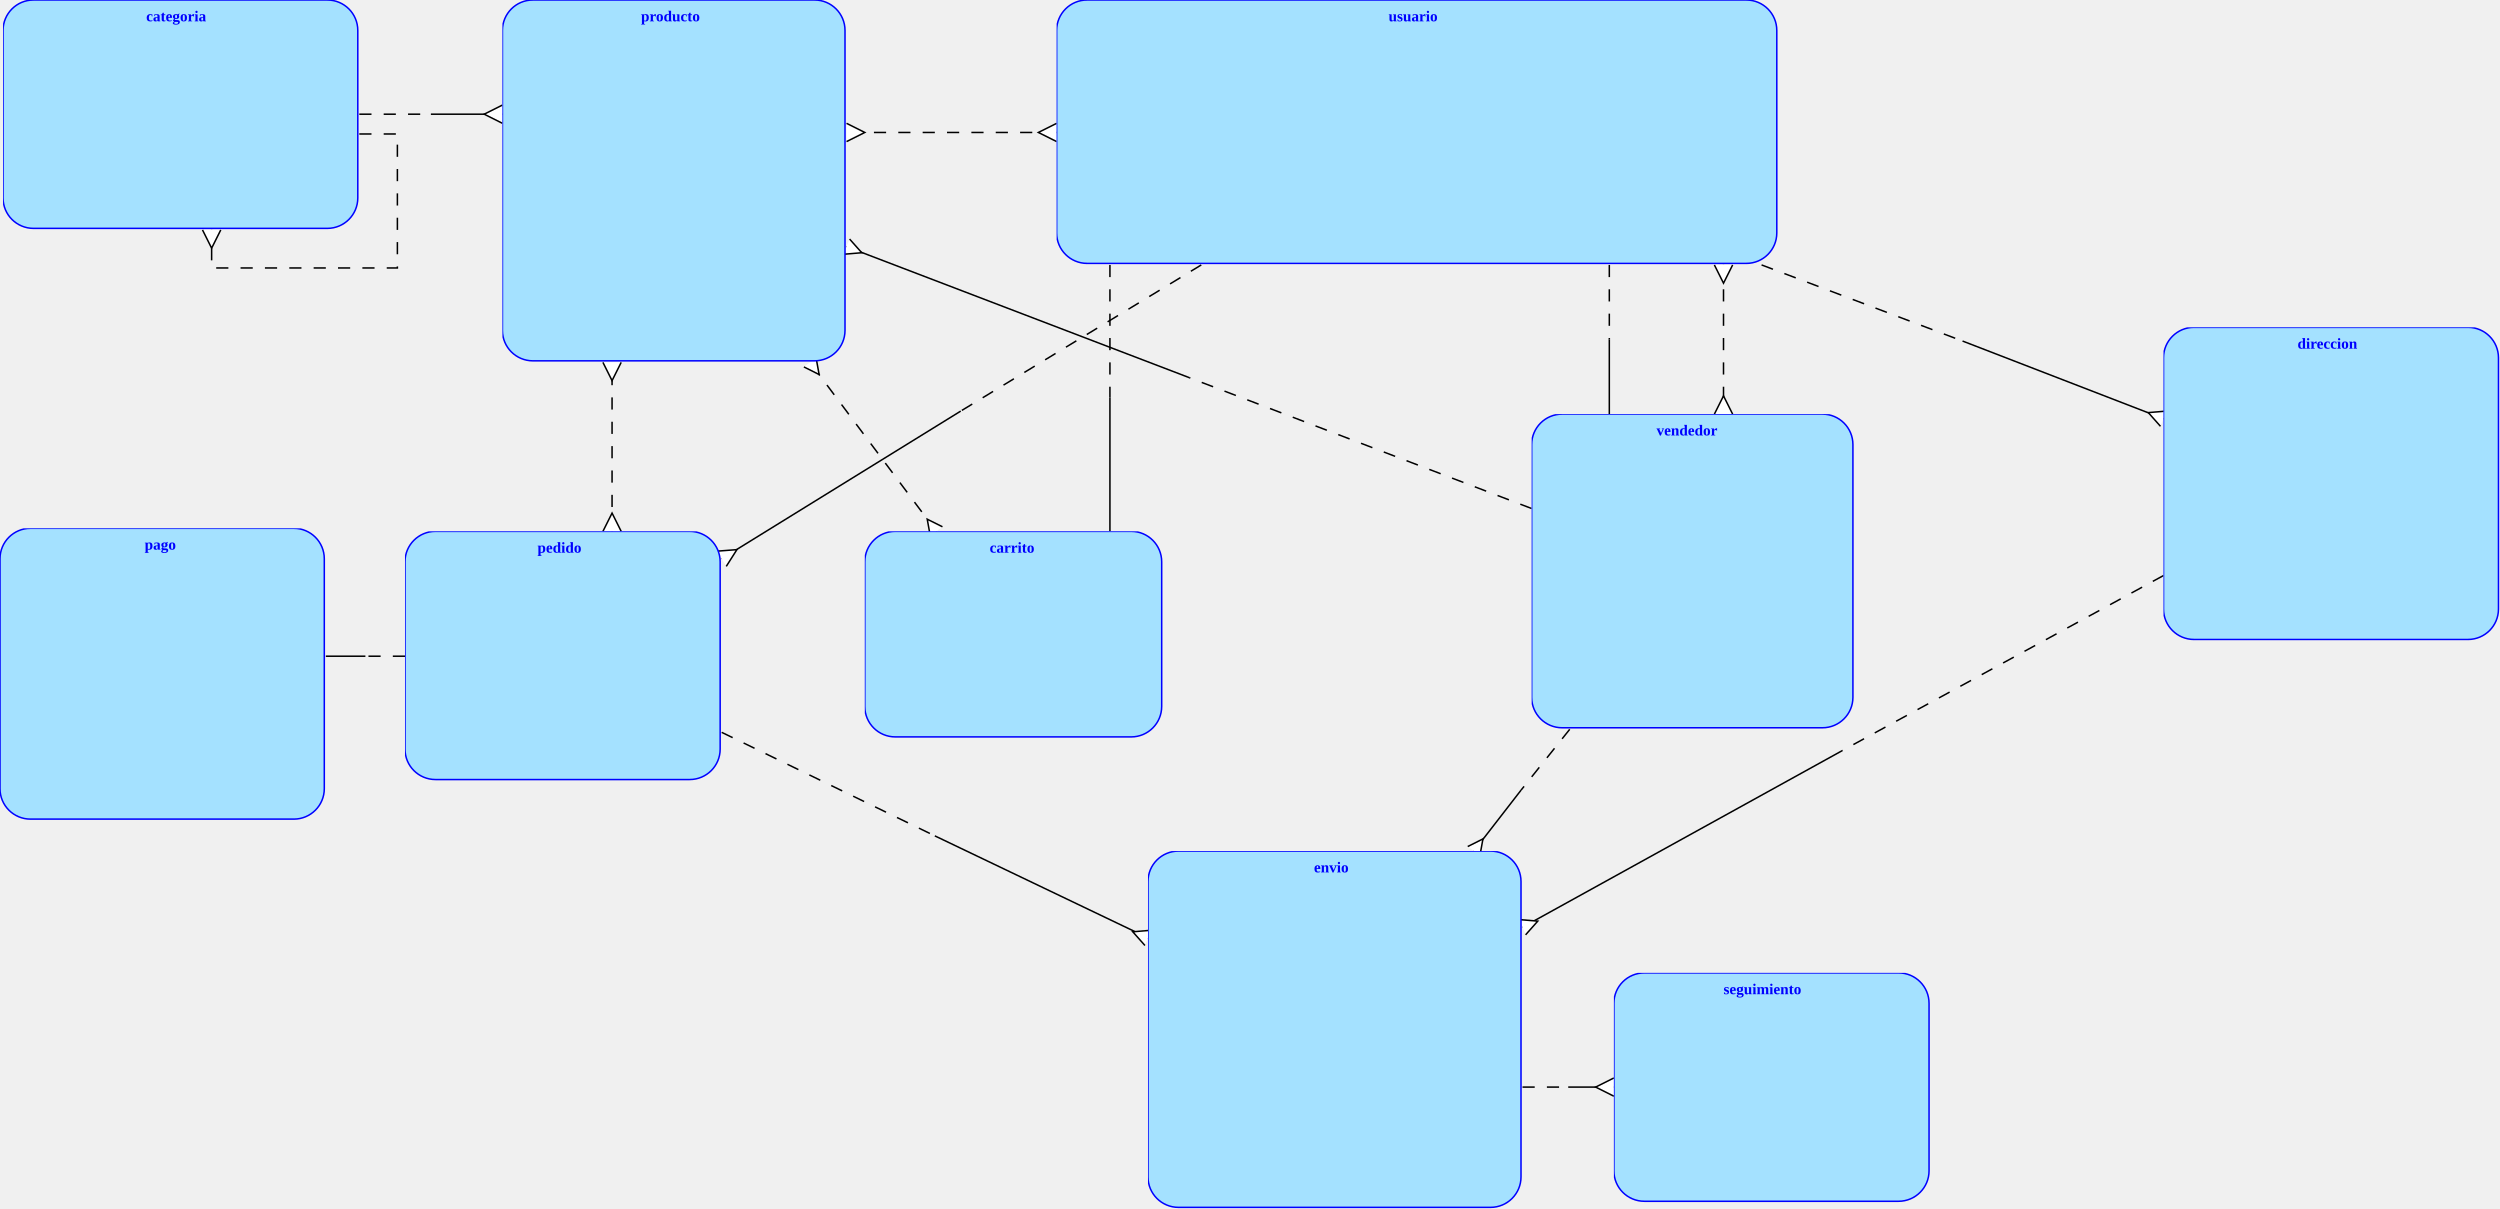
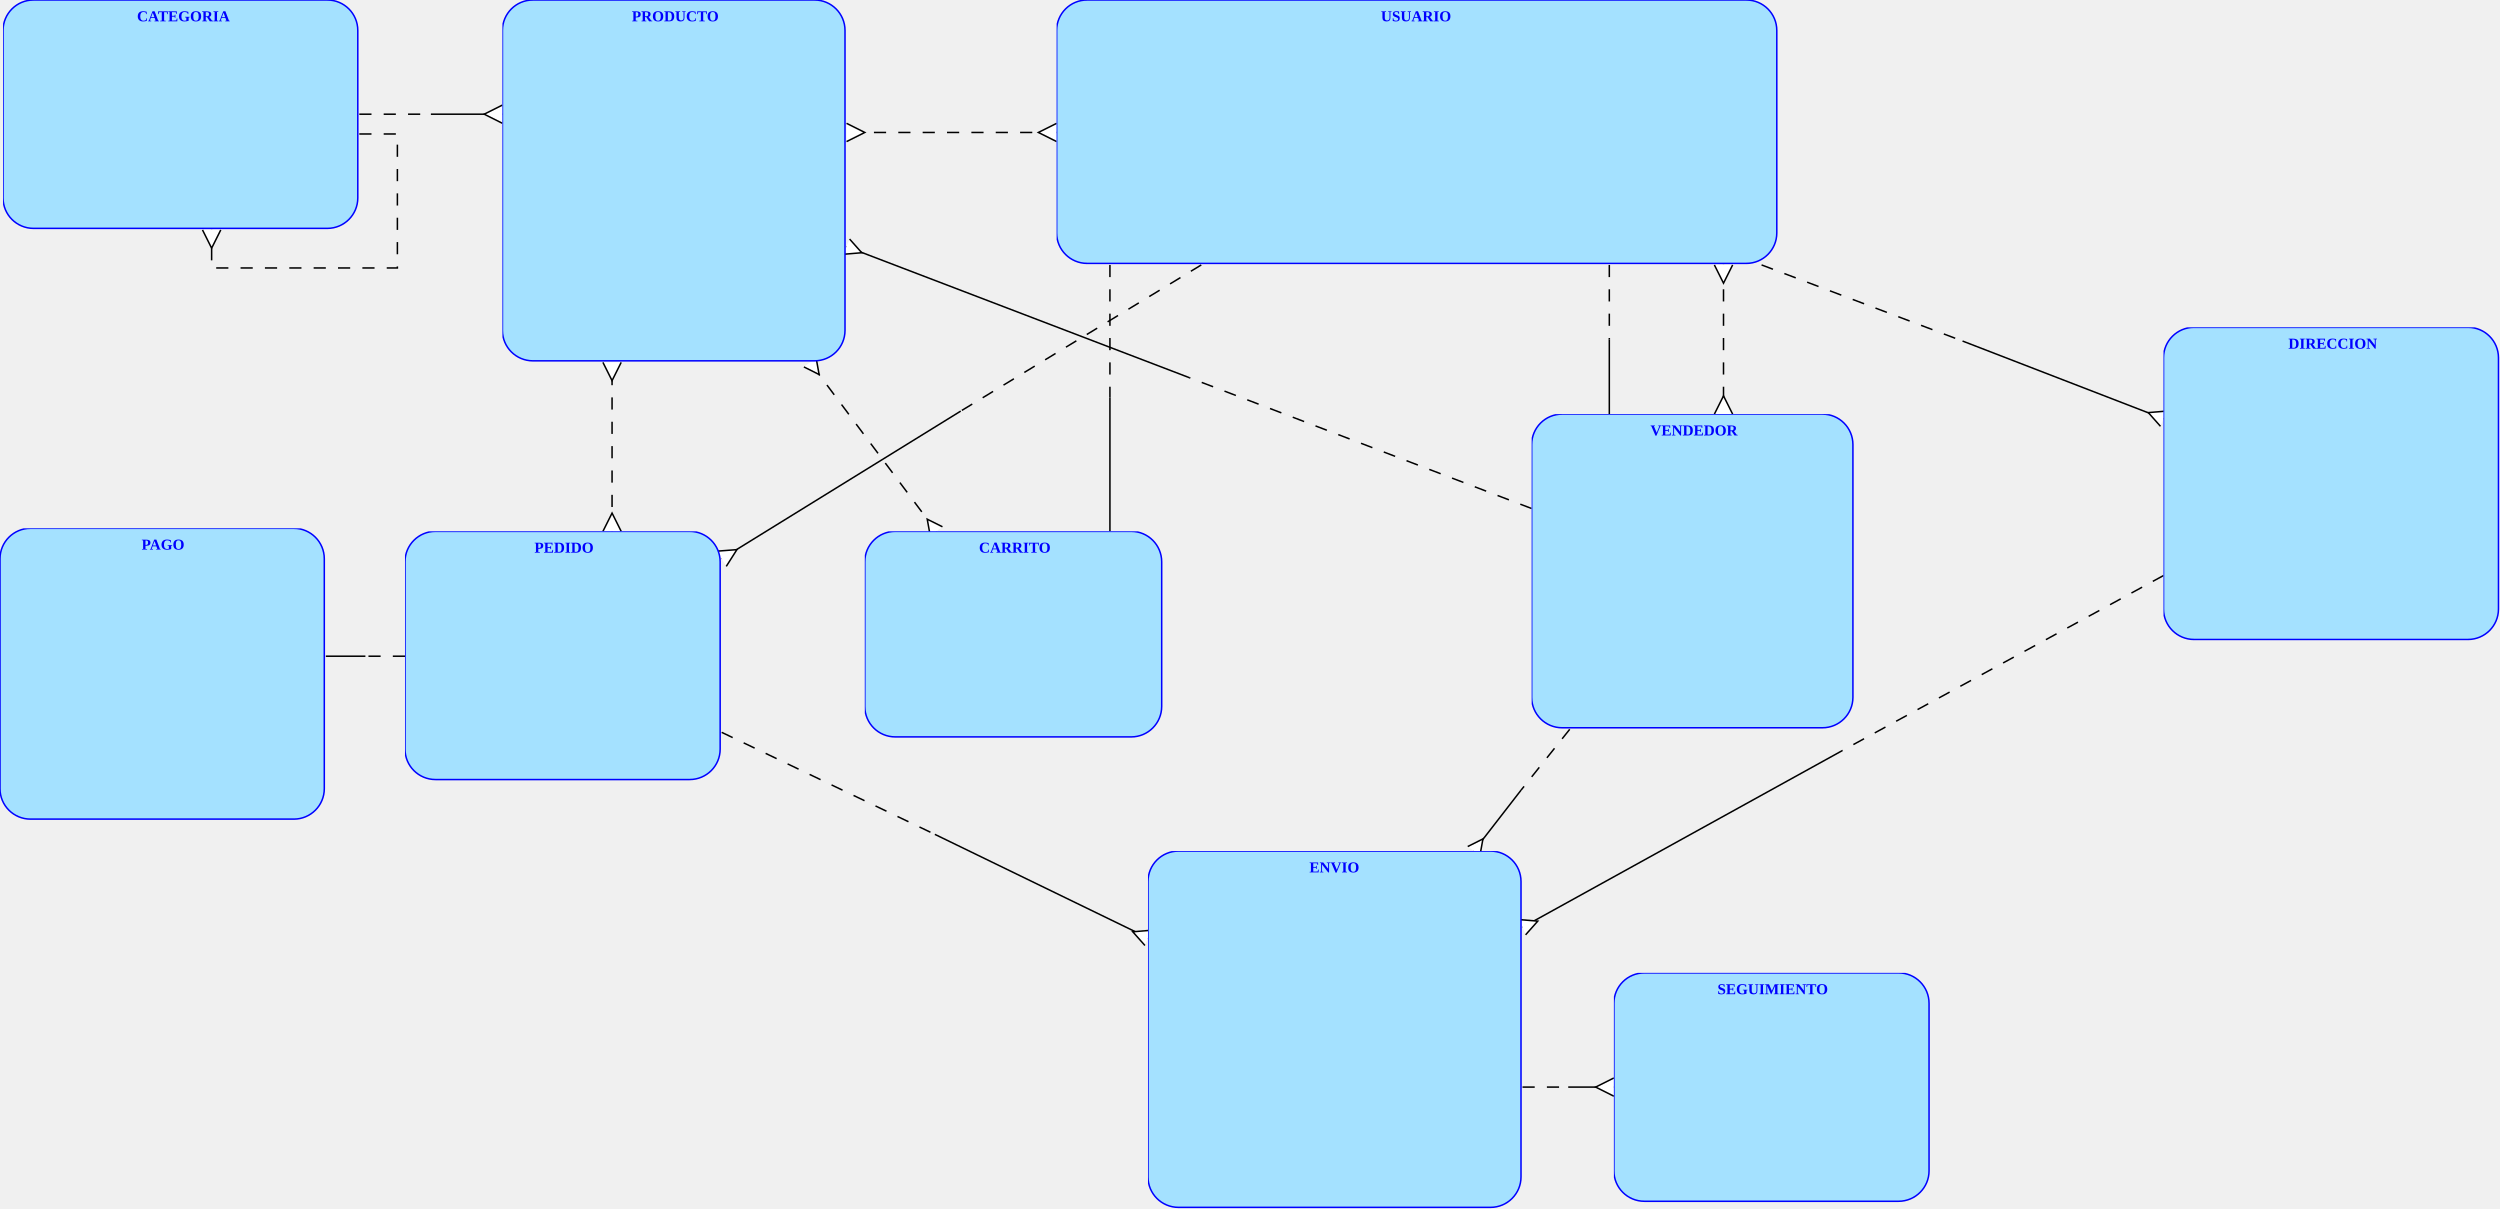
<svg xmlns="http://www.w3.org/2000/svg" version="1.1" width="1642" height="794">
  <defs id="dmw_defs">
    <svg id="fk_sym" viewBox="0 0 48.665 48.665" style="enable-background:new 0 0 48.665 48.665;">
      <g>
        <path d="M40.332,31.592c-2.377,0-4.515,1-6.033,2.598l-17.737-8.686c0.061-0.406,0.103-0.82,0.103-1.246    c0-0.414-0.04-0.818-0.098-1.215l17.711-8.589c1.519,1.609,3.666,2.619,6.054,2.619c4.603,0,8.333-3.731,8.333-8.333    c0-4.603-3.73-8.333-8.333-8.333s-8.333,3.73-8.333,8.333c0,0.414,0.04,0.817,0.098,1.215l-17.709,8.589    c-1.519-1.609-3.666-2.619-6.054-2.619C3.73,15.925,0,19.656,0,24.258c0,4.603,3.73,8.333,8.333,8.333    c2.377,0,4.515-1,6.033-2.596l17.736,8.685c-0.062,0.406-0.104,0.82-0.104,1.245c0,4.604,3.73,8.333,8.333,8.333    s8.333-3.729,8.333-8.333C48.665,35.322,44.935,31.592,40.332,31.592z" fill="#13bf3b" />
      </g>
    </svg>
    <svg id="pk_sym" viewBox="0 0 480.509 480.509" style="enable-background:new 0 0 480.509 480.509;">
      <g>
        <path d="M418.119,331.046c4.094,4.374,7.766,8.186,10.996,11.416c3.237,3.238,6.714,6.376,10.427,9.422   c3.71,3.042,6.427,4.568,8.135,4.568c3.241,0,9.517-4.661,18.843-13.99c9.328-9.321,13.989-15.604,13.989-18.842   c0-1.523-2.714-5.421-8.138-11.704c-5.421-6.276-12.364-13.702-20.838-22.271c-8.473-8.565-16.703-16.744-24.694-24.55   c-8.001-7.81-15.8-15.373-23.417-22.703c-7.611-7.327-11.992-11.56-13.135-12.703c-1.902-1.902-4.093-2.853-6.563-2.853   c-3.237,0-9.521,4.661-18.843,13.988c-9.328,9.322-13.989,15.605-13.989,18.843c0,1.711,1.522,4.421,4.568,8.138   c3.046,3.71,6.188,7.187,9.421,10.424c3.23,3.23,7.047,6.899,11.42,10.992c4.377,4.093,6.848,6.423,7.423,6.995l-27.408,27.404   L254.954,222.268c24.94-33.498,37.408-68.236,37.408-104.211c0-31.024-9.761-56.293-29.263-75.801   c-19.512-19.511-44.778-29.265-75.805-29.265c-30.454,0-60.244,9.042-89.363,27.119c-29.121,18.083-52.727,41.686-70.808,70.808   C9.042,140.038,0,169.828,0,200.28c0,31.029,9.753,56.286,29.265,75.803c19.511,19.517,44.777,29.27,75.801,29.27   c35.976,0,70.71-12.467,104.212-37.407l191.574,191.579c5.332,5.328,11.796,7.994,19.417,7.994c7.991,0,15.704-3.72,23.12-11.14   c7.426-7.426,11.143-15.129,11.143-23.127c0-7.617-2.666-14.092-7.994-19.417l-62.811-62.811l27.405-27.404   C411.699,324.195,414.033,326.666,418.119,331.046z M221.556,161.458c-10.656,10.657-23.601,15.987-38.828,15.987   c-7.996,0-15.896-1.812-23.7-5.43c3.617,7.808,5.426,15.706,5.426,23.7c0,15.229-5.327,28.171-15.987,38.828   c-10.66,10.655-23.606,15.986-38.831,15.986c-15.227,0-28.168-5.325-38.828-15.986c-10.657-10.657-15.987-23.599-15.987-38.828   c0-15.227,5.327-28.171,15.987-38.828C81.464,146.23,94.409,140.9,109.636,140.9c7.992,0,15.893,1.809,23.695,5.424   c-3.616-7.804-5.424-15.706-5.424-23.699c0-15.227,5.327-28.171,15.987-38.828c10.66-10.657,23.604-15.987,38.831-15.987   c15.227,0,28.171,5.327,38.828,15.987c10.657,10.66,15.987,23.601,15.987,38.828C237.539,137.852,232.209,150.797,221.556,161.458z   " fill="#ff8345" />
      </g>
    </svg>
    <svg id="uk_sym" viewBox="0 0 490 490" style="enable-background:new 0 0 490 490;">
      <g>
        <polygon points="236.99,11.41 0,246.348 236.99,478.678 236.99,350.609 129.864,245 236.99,139.391  " fill="#0064fb" />
        <polygon points="253.01,478.59 490,243.651 253.01,11.322 253.01,139.391 360.136,245 253.01,350.609  " fill="#0064fb" />
      </g>
    </svg>
    <svg id="link_sym" viewBox="0 0 1000 900" style="enable-background:new 0 0 1000 900;">
      <g>
        <path fill="black" d="M660.224 422.656c6.976 16.192-0.512 35.008-16.768 42.048-16.128 6.976-34.944-0.448-41.984-16.768-8.448-19.776-20.736-37.696-36.224-53.248-64.64-64.64-177.344-64.64-241.92 0l-145.216 145.28c-66.688 66.688-66.688 175.232 0 241.984 66.688 66.688 175.104 66.752 241.92 0l92.8-92.864c12.48-12.48 32.768-12.48 45.248 0s12.48 32.768 0 45.248l-92.8 92.864c-91.648 91.648-240.832 91.52-332.416 0-91.712-91.648-91.712-240.832 0-332.48l145.216-145.28c44.352-44.416 103.424-68.864 166.272-68.864s121.792 24.448 166.208 68.864c21.248 21.312 38.016 45.952 49.664 73.216zM891.136 401.344l-145.216 145.216c-88.768 88.832-243.712 88.832-332.416 0-21.312-21.312-38.080-45.952-49.728-73.216-7.040-16.256 0.448-35.072 16.704-42.048 16.064-6.784 35.008 0.512 41.984 16.768 8.512 19.776 20.8 37.696 36.288 53.248 64.64 64.64 177.344 64.64 241.92 0l145.216-145.216c66.688-66.688 66.688-175.232 0-241.984-66.752-66.624-175.168-66.688-241.92 0l-92.8 92.864c-12.48 12.48-32.768 12.48-45.248 0s-12.48-32.768 0-45.248l92.8-92.864c45.824-45.824 105.984-68.736 166.208-68.736s120.448 22.912 166.272 68.736c91.584 91.648 91.584 240.768-0.064 332.48z" />
      </g>
    </svg>
    <clipPath clipPathUnits="userSpaceOnUse" id="clipPath5_0_">
      <rect x="0" y="0" width="214" height="192" />
    </clipPath>
    <clipPath clipPathUnits="userSpaceOnUse" id="clipPath9_0_">
      <rect x="0" y="0" width="474" height="174" />
    </clipPath>
    <clipPath clipPathUnits="userSpaceOnUse" id="clipPath3_0_">
      <rect x="0" y="0" width="221" height="206" />
    </clipPath>
    <clipPath clipPathUnits="userSpaceOnUse" id="clipPath7_0_">
      <rect x="0" y="0" width="226" height="238" />
    </clipPath>
    <clipPath clipPathUnits="userSpaceOnUse" id="clipPath1_0_">
      <rect x="0" y="0" width="196" height="136" />
    </clipPath>
    <clipPath clipPathUnits="userSpaceOnUse" id="clipPath4_0_">
      <rect x="0" y="0" width="246" height="235" />
    </clipPath>
    <clipPath clipPathUnits="userSpaceOnUse" id="clipPath10_0_">
      <rect x="0" y="0" width="212" height="207" />
    </clipPath>
    <clipPath clipPathUnits="userSpaceOnUse" id="clipPath2_0_">
      <rect x="0" y="0" width="234" height="151" />
    </clipPath>
    <clipPath clipPathUnits="userSpaceOnUse" id="clipPath6_0_">
      <rect x="0" y="0" width="208" height="164" />
    </clipPath>
    <clipPath clipPathUnits="userSpaceOnUse" id="clipPath8_0_">
      <rect x="0" y="0" width="208" height="151" />
    </clipPath>
  </defs>
  <g stroke-linecap="butt">
    <path stroke="rgb(0,0,0)" fill="none" stroke-opacity="1.0" stroke-dasharray="8,8" stroke-width="1" d="M1006 334 L781 248" />
    <path stroke="rgb(0,0,0)" fill="none" stroke-opacity="1.0" stroke-width="1" d="M556 162 L781 248" />
    <path stroke-dasharray="none" d="M558.0 157.0 L566.0 166.0 L554.0 167.0" fill="white" stroke-width="1" stroke-opacity="1.0" stroke="rgb(0,0,0)" />
  </g>
  <g stroke-linecap="butt">
    <path stroke="rgb(0,0,0)" fill="none" stroke-opacity="1.0" stroke-dasharray="8,8" stroke-width="1" d="M1000 714 L1030 714" />
    <path stroke="rgb(0,0,0)" fill="none" stroke-opacity="1.0" stroke-width="1" d="M1060 714 L1030 714" />
    <path stroke-dasharray="none" d="M1060.0 720.0 L1048.0 714.0 L1060.0 708.0" fill="white" stroke-width="1" stroke-opacity="1.0" stroke="rgb(0,0,0)" />
  </g>
  <g stroke-linecap="butt">
    <path stroke="rgb(0,0,0)" fill="none" stroke-opacity="1.0" stroke-dasharray="8,8" stroke-width="1" d="M1031 479 L999 519" />
    <path stroke="rgb(0,0,0)" fill="none" stroke-opacity="1.0" stroke-width="1" d="M968 559 L999 519" />
    <path stroke-dasharray="none" d="M964.0 556.0 L974.0 551.0 L972.0 562.0" fill="white" stroke-width="1" stroke-opacity="1.0" stroke="rgb(0,0,0)" />
  </g>
  <g stroke-linecap="butt">
    <path stroke="rgb(0,0,0)" fill="none" stroke-opacity="1.0" stroke-dasharray="8,8" stroke-width="1" d="M1057 174 L1057 223" />
    <path stroke="rgb(0,0,0)" fill="none" stroke-opacity="1.0" stroke-width="1" d="M1057 272 L1057 223" />
  </g>
  <g stroke-linecap="butt">
    <path stroke="rgb(0,0,0)" fill="none" stroke-opacity="1.0" stroke-dasharray="8,8" stroke-width="1" d="M236 75 L283 75" />
    <path stroke="rgb(0,0,0)" fill="none" stroke-opacity="1.0" stroke-width="1" d="M330 75 L283 75" />
    <path stroke-dasharray="none" d="M330.0 81.0 L318.0 75.0 L330.0 69.0" fill="white" stroke-width="1" stroke-opacity="1.0" stroke="rgb(0,0,0)" />
  </g>
  <g stroke-linecap="butt">
    <path stroke="rgb(0,0,0)" fill="none" stroke-opacity="1.0" stroke-dasharray="8,8" stroke-width="1" d="M789 174 L631 270" />
    <path stroke="rgb(0,0,0)" fill="none" stroke-opacity="1.0" stroke-width="1" d="M474 367 L631 270" />
    <path stroke-dasharray="none" d="M471.0 362.0 L484.0 361.0 L477.0 372.0" fill="white" stroke-width="1" stroke-opacity="1.0" stroke="rgb(0,0,0)" />
  </g>
  <g stroke-linecap="butt">
    <path stroke="rgb(0,0,0)" fill="none" stroke-opacity="1.0" stroke-dasharray="8,8" stroke-width="1" d="M1132 174 L1132 272" />
    <path stroke-dasharray="none" d="M1138.0 174.0 L1132.0 186.0 L1126.0 174.0" fill="white" stroke-width="1" stroke-opacity="1.0" stroke="rgb(0,0,0)" />
    <path stroke-dasharray="none" d="M1126.0 272.0 L1132.0 260.0 L1138.0 272.0" fill="white" stroke-width="1" stroke-opacity="1.0" stroke="rgb(0,0,0)" />
  </g>
  <g stroke-linecap="butt">
    <path stroke="rgb(0,0,0)" fill="none" stroke-opacity="1.0" stroke-dasharray="8,8" stroke-width="1" d="M402 349 L402 238" />
    <path stroke-dasharray="none" d="M396.0 349.0 L402.0 337.0 L408.0 349.0" fill="white" stroke-width="1" stroke-opacity="1.0" stroke="rgb(0,0,0)" />
    <path stroke-dasharray="none" d="M408.0 238.0 L402.0 250.0 L396.0 238.0" fill="white" stroke-width="1" stroke-opacity="1.0" stroke="rgb(0,0,0)" />
  </g>
  <g stroke-linecap="butt">
    <path stroke="rgb(0,0,0)" fill="none" stroke-opacity="1.0" stroke-dasharray="8,8" stroke-width="1" d="M266 431 L240 431" />
    <path stroke="rgb(0,0,0)" fill="none" stroke-opacity="1.0" stroke-width="1" d="M214 431 L240 431" />
  </g>
  <g stroke-linecap="butt">
-     <path stroke="rgb(0,0,0)" fill="none" stroke-opacity="1.0" stroke-dasharray="8,8" stroke-width="1" d="M474 481 L614 549" />
-     <path stroke="rgb(0,0,0)" fill="none" stroke-opacity="1.0" stroke-width="1" d="M754 616 L614 549" />
+     <path stroke="rgb(0,0,0)" fill="none" stroke-opacity="1.0" stroke-dasharray="8,8" stroke-width="1" d="M474 481 L614 548" />
+     <path stroke="rgb(0,0,0)" fill="none" stroke-opacity="1.0" stroke-width="1" d="M754 616 L614 548" />
    <path stroke-dasharray="none" d="M752.0 621.0 L744.0 612.0 L756.0 611.0" fill="white" stroke-width="1" stroke-opacity="1.0" stroke="rgb(0,0,0)" />
  </g>
  <g stroke-linecap="butt">
    <path stroke="rgb(0,0,0)" fill="none" stroke-opacity="1.0" stroke-dasharray="8,8" stroke-width="1" d="M1157 174 L1289 224" />
    <path stroke="rgb(0,0,0)" fill="none" stroke-opacity="1.0" stroke-width="1" d="M1421 275 L1289 224" />
    <path stroke-dasharray="none" d="M1419.0 280.0 L1411.0 271.0 L1423.0 270.0" fill="white" stroke-width="1" stroke-opacity="1.0" stroke="rgb(0,0,0)" />
  </g>
  <g stroke-linecap="butt">
    <path stroke="rgb(0,0,0)" fill="none" stroke-opacity="1.0" stroke-dasharray="8,8" stroke-width="1" d="M729 174 L729 261" />
    <path stroke="rgb(0,0,0)" fill="none" stroke-opacity="1.0" stroke-width="1" d="M729 349 L729 261" />
  </g>
  <g stroke-linecap="butt">
    <path stroke="rgb(0,0,0)" fill="none" stroke-opacity="1.0" stroke-dasharray="8,8" stroke-width="1" d="M694 87 L556 87" />
    <path stroke-dasharray="none" d="M694.0 93.0 L682.0 87.0 L694.0 81.0" fill="white" stroke-width="1" stroke-opacity="1.0" stroke="rgb(0,0,0)" />
    <path stroke-dasharray="none" d="M556.0 81.0 L568.0 87.0 L556.0 93.0" fill="white" stroke-width="1" stroke-opacity="1.0" stroke="rgb(0,0,0)" />
  </g>
  <g stroke-linecap="butt">
    <path stroke="rgb(0,0,0)" fill="none" stroke-opacity="1.0" stroke-dasharray="8,8" stroke-width="1" d="M1421 378 L1210 493" />
    <path stroke="rgb(0,0,0)" fill="none" stroke-opacity="1.0" stroke-width="1" d="M1000 609 L1210 493" />
    <path stroke-dasharray="none" d="M998.0 604.0 L1010.0 605.0 L1002.0 614.0" fill="white" stroke-width="1" stroke-opacity="1.0" stroke="rgb(0,0,0)" />
  </g>
  <g stroke-linecap="butt">
    <path stroke="rgb(0,0,0)" fill="none" stroke-opacity="1.0" stroke-dasharray="8,8" stroke-width="1" d="M236 88 L261 88 L261 176 L139 176 L139 151" />
    <path stroke-dasharray="none" d="M145.0 151.0 L139.0 163.0 L133.0 151.0" fill="white" stroke-width="1" stroke-opacity="1.0" stroke="rgb(0,0,0)" />
  </g>
  <g stroke-linecap="butt">
    <path stroke="rgb(0,0,0)" fill="none" stroke-opacity="1.0" stroke-dasharray="8,8" stroke-width="1" d="M615 349 L532 238" />
    <path stroke-dasharray="none" d="M611.0 352.0 L609.0 341.0 L619.0 346.0" fill="white" stroke-width="1" stroke-opacity="1.0" stroke="rgb(0,0,0)" />
    <path stroke-dasharray="none" d="M536.0 235.0 L538.0 246.0 L528.0 241.0" fill="white" stroke-width="1" stroke-opacity="1.0" stroke="rgb(0,0,0)" />
  </g>
-   <g fill="rgb(164,225,255)" stroke="rgb(0,0,255)" fill-opacity="1.0" stroke-opacity="1.0" clip-path="url(#clipPath6_0_)" transform="translate(266,349)">
-     <rect x="0" y="0" width="207" height="163" rx="20" ry="20" />
-     <text id="D5ADA9D3-CA644D4D873E" x="87" y="14" fill="rgb(0,0,255)" font-weight="bold" fill-opacity="1.0" font-size="10" stroke="none">
- pedido
+   <g fill="rgb(164,225,255)" stroke="rgb(0,0,255)" fill-opacity="1.0" stroke-opacity="1.0" clip-path="url(#clipPath1_0_)" transform="translate(568,349)">
+     <rect x="0" y="0" width="195" height="135" rx="20" ry="20" />
+     <text id="86F7150A-A097CE0E0330" x="75" y="14" fill="rgb(0,0,255)" font-weight="bold" fill-opacity="1.0" font-size="10" stroke="none">
+ CARRITO
</text>
  </g>
-   <g fill="rgb(164,225,255)" stroke="rgb(0,0,255)" fill-opacity="1.0" stroke-opacity="1.0" clip-path="url(#clipPath1_0_)" transform="translate(568,349)">
-     <rect x="0" y="0" width="195" height="135" rx="20" ry="20" />
-     <text id="86F7150A-A097CE0E0330" x="82" y="14" fill="rgb(0,0,255)" font-weight="bold" fill-opacity="1.0" font-size="10" stroke="none">
- carrito
+   <g fill="rgb(164,225,255)" stroke="rgb(0,0,255)" fill-opacity="1.0" stroke-opacity="1.0" clip-path="url(#clipPath2_0_)" transform="translate(2,0)">
+     <rect x="0" y="0" width="233" height="150" rx="20" ry="20" />
+     <text id="B2AB7E19-31B3CC2D4273" x="88" y="14" fill="rgb(0,0,255)" font-weight="bold" fill-opacity="1.0" font-size="10" stroke="none">
+ CATEGORIA
+ </text>
+   </g>
+   <g fill="rgb(164,225,255)" stroke="rgb(0,0,255)" fill-opacity="1.0" stroke-opacity="1.0" clip-path="url(#clipPath3_0_)" transform="translate(1421,215)">
+     <rect x="0" y="0" width="220" height="205" rx="20" ry="20" />
+     <text id="5CBBB9D8-5D66261119CB" x="82" y="14" fill="rgb(0,0,255)" font-weight="bold" fill-opacity="1.0" font-size="10" stroke="none">
+ DIRECCION
+ </text>
+   </g>
+   <g fill="rgb(164,225,255)" stroke="rgb(0,0,255)" fill-opacity="1.0" stroke-opacity="1.0" clip-path="url(#clipPath4_0_)" transform="translate(754,559)">
+     <rect x="0" y="0" width="245" height="234" rx="20" ry="20" />
+     <text id="90AD9E9B-A15BBC8CE04B" x="106" y="14" fill="rgb(0,0,255)" font-weight="bold" fill-opacity="1.0" font-size="10" stroke="none">
+ ENVIO
</text>
  </g>
  <g fill="rgb(164,225,255)" stroke="rgb(0,0,255)" fill-opacity="1.0" stroke-opacity="1.0" clip-path="url(#clipPath5_0_)" transform="translate(0,347)">
    <rect x="0" y="0" width="213" height="191" rx="20" ry="20" />
-     <text id="3F97597D-587510D239A8" x="95" y="14" fill="rgb(0,0,255)" font-weight="bold" fill-opacity="1.0" font-size="10" stroke="none">
- pago
+     <text id="3F97597D-587510D239A8" x="93" y="14" fill="rgb(0,0,255)" font-weight="bold" fill-opacity="1.0" font-size="10" stroke="none">
+ PAGO
+ </text>
+   </g>
+   <g fill="rgb(164,225,255)" stroke="rgb(0,0,255)" fill-opacity="1.0" stroke-opacity="1.0" clip-path="url(#clipPath6_0_)" transform="translate(266,349)">
+     <rect x="0" y="0" width="207" height="163" rx="20" ry="20" />
+     <text id="D5ADA9D3-CA644D4D873E" x="85" y="14" fill="rgb(0,0,255)" font-weight="bold" fill-opacity="1.0" font-size="10" stroke="none">
+ PEDIDO
+ </text>
+   </g>
+   <g fill="rgb(164,225,255)" stroke="rgb(0,0,255)" fill-opacity="1.0" stroke-opacity="1.0" clip-path="url(#clipPath7_0_)" transform="translate(330,0)">
+     <rect x="0" y="0" width="225" height="237" rx="20" ry="20" />
+     <text id="64A972DB-34140A95ED69" x="85" y="14" fill="rgb(0,0,255)" font-weight="bold" fill-opacity="1.0" font-size="10" stroke="none">
+ PRODUCTO
+ </text>
+   </g>
+   <g fill="rgb(164,225,255)" stroke="rgb(0,0,255)" fill-opacity="1.0" stroke-opacity="1.0" clip-path="url(#clipPath8_0_)" transform="translate(1060,639)">
+     <rect x="0" y="0" width="207" height="150" rx="20" ry="20" />
+     <text id="D92CF670-E30F41420FE3" x="68" y="14" fill="rgb(0,0,255)" font-weight="bold" fill-opacity="1.0" font-size="10" stroke="none">
+ SEGUIMIENTO
</text>
  </g>
  <g fill="rgb(164,225,255)" stroke="rgb(0,0,255)" fill-opacity="1.0" stroke-opacity="1.0" clip-path="url(#clipPath9_0_)" transform="translate(694,0)">
    <rect x="0" y="0" width="473" height="173" rx="20" ry="20" />
-     <text id="5BA5F66C-3B5734C4F21E" x="218" y="14" fill="rgb(0,0,255)" font-weight="bold" fill-opacity="1.0" font-size="10" stroke="none">
- usuario
- </text>
-   </g>
-   <g fill="rgb(164,225,255)" stroke="rgb(0,0,255)" fill-opacity="1.0" stroke-opacity="1.0" clip-path="url(#clipPath3_0_)" transform="translate(1421,215)">
-     <rect x="0" y="0" width="220" height="205" rx="20" ry="20" />
-     <text id="5CBBB9D8-5D66261119CB" x="88" y="14" fill="rgb(0,0,255)" font-weight="bold" fill-opacity="1.0" font-size="10" stroke="none">
- direccion
- </text>
-   </g>
-   <g fill="rgb(164,225,255)" stroke="rgb(0,0,255)" fill-opacity="1.0" stroke-opacity="1.0" clip-path="url(#clipPath2_0_)" transform="translate(2,0)">
-     <rect x="0" y="0" width="233" height="150" rx="20" ry="20" />
-     <text id="B2AB7E19-31B3CC2D4273" x="94" y="14" fill="rgb(0,0,255)" font-weight="bold" fill-opacity="1.0" font-size="10" stroke="none">
- categoria
+     <text id="5BA5F66C-3B5734C4F21E" x="213" y="14" fill="rgb(0,0,255)" font-weight="bold" fill-opacity="1.0" font-size="10" stroke="none">
+ USUARIO
</text>
  </g>
  <g fill="rgb(164,225,255)" stroke="rgb(0,0,255)" fill-opacity="1.0" stroke-opacity="1.0" clip-path="url(#clipPath10_0_)" transform="translate(1006,272)">
    <rect x="0" y="0" width="211" height="206" rx="20" ry="20" />
-     <text id="92B3EBCB-1BCBFB42D033" x="82" y="14" fill="rgb(0,0,255)" font-weight="bold" fill-opacity="1.0" font-size="10" stroke="none">
- vendedor
- </text>
-   </g>
-   <g fill="rgb(164,225,255)" stroke="rgb(0,0,255)" fill-opacity="1.0" stroke-opacity="1.0" clip-path="url(#clipPath4_0_)" transform="translate(754,559)">
-     <rect x="0" y="0" width="245" height="234" rx="20" ry="20" />
-     <text id="90AD9E9B-A15BBC8CE04B" x="109" y="14" fill="rgb(0,0,255)" font-weight="bold" fill-opacity="1.0" font-size="10" stroke="none">
- envio
- </text>
-   </g>
-   <g fill="rgb(164,225,255)" stroke="rgb(0,0,255)" fill-opacity="1.0" stroke-opacity="1.0" clip-path="url(#clipPath8_0_)" transform="translate(1060,639)">
-     <rect x="0" y="0" width="207" height="150" rx="20" ry="20" />
-     <text id="D92CF670-E30F41420FE3" x="72" y="14" fill="rgb(0,0,255)" font-weight="bold" fill-opacity="1.0" font-size="10" stroke="none">
- seguimiento
- </text>
-   </g>
-   <g fill="rgb(164,225,255)" stroke="rgb(0,0,255)" fill-opacity="1.0" stroke-opacity="1.0" clip-path="url(#clipPath7_0_)" transform="translate(330,0)">
-     <rect x="0" y="0" width="225" height="237" rx="20" ry="20" />
-     <text id="64A972DB-34140A95ED69" x="91" y="14" fill="rgb(0,0,255)" font-weight="bold" fill-opacity="1.0" font-size="10" stroke="none">
- producto
+     <text id="92B3EBCB-1BCBFB42D033" x="78" y="14" fill="rgb(0,0,255)" font-weight="bold" fill-opacity="1.0" font-size="10" stroke="none">
+ VENDEDOR
</text>
  </g>
</svg>
